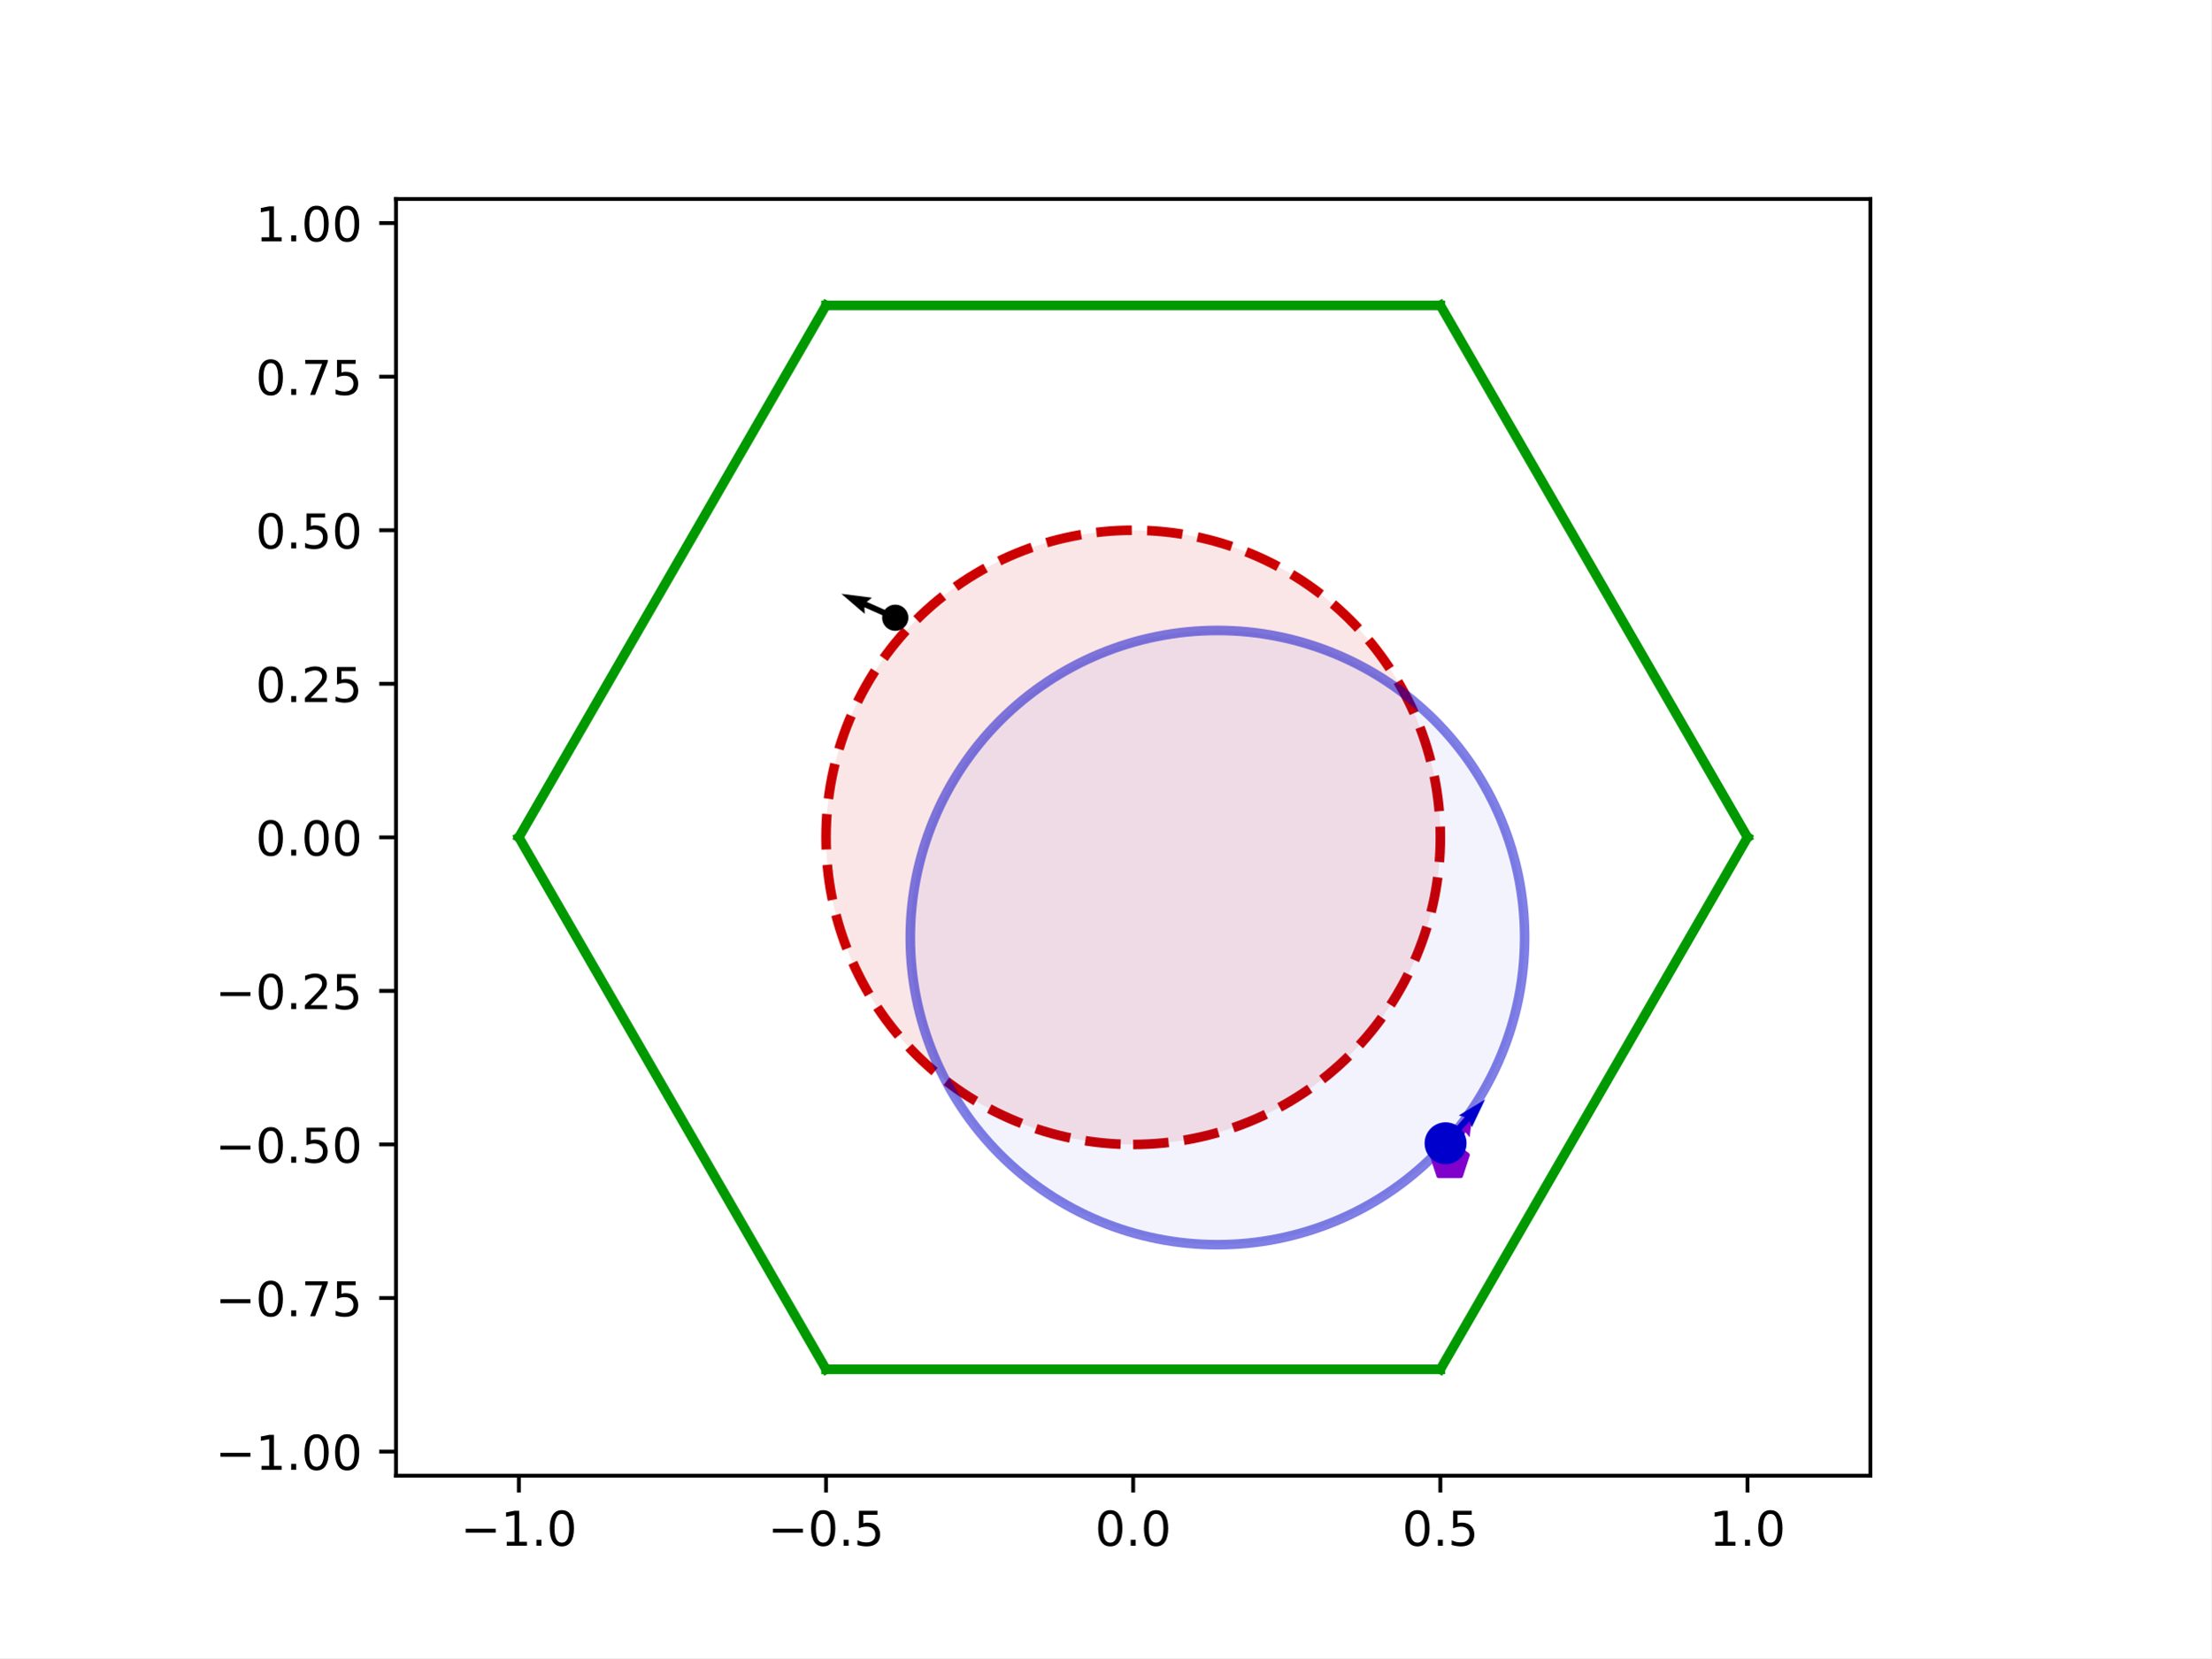
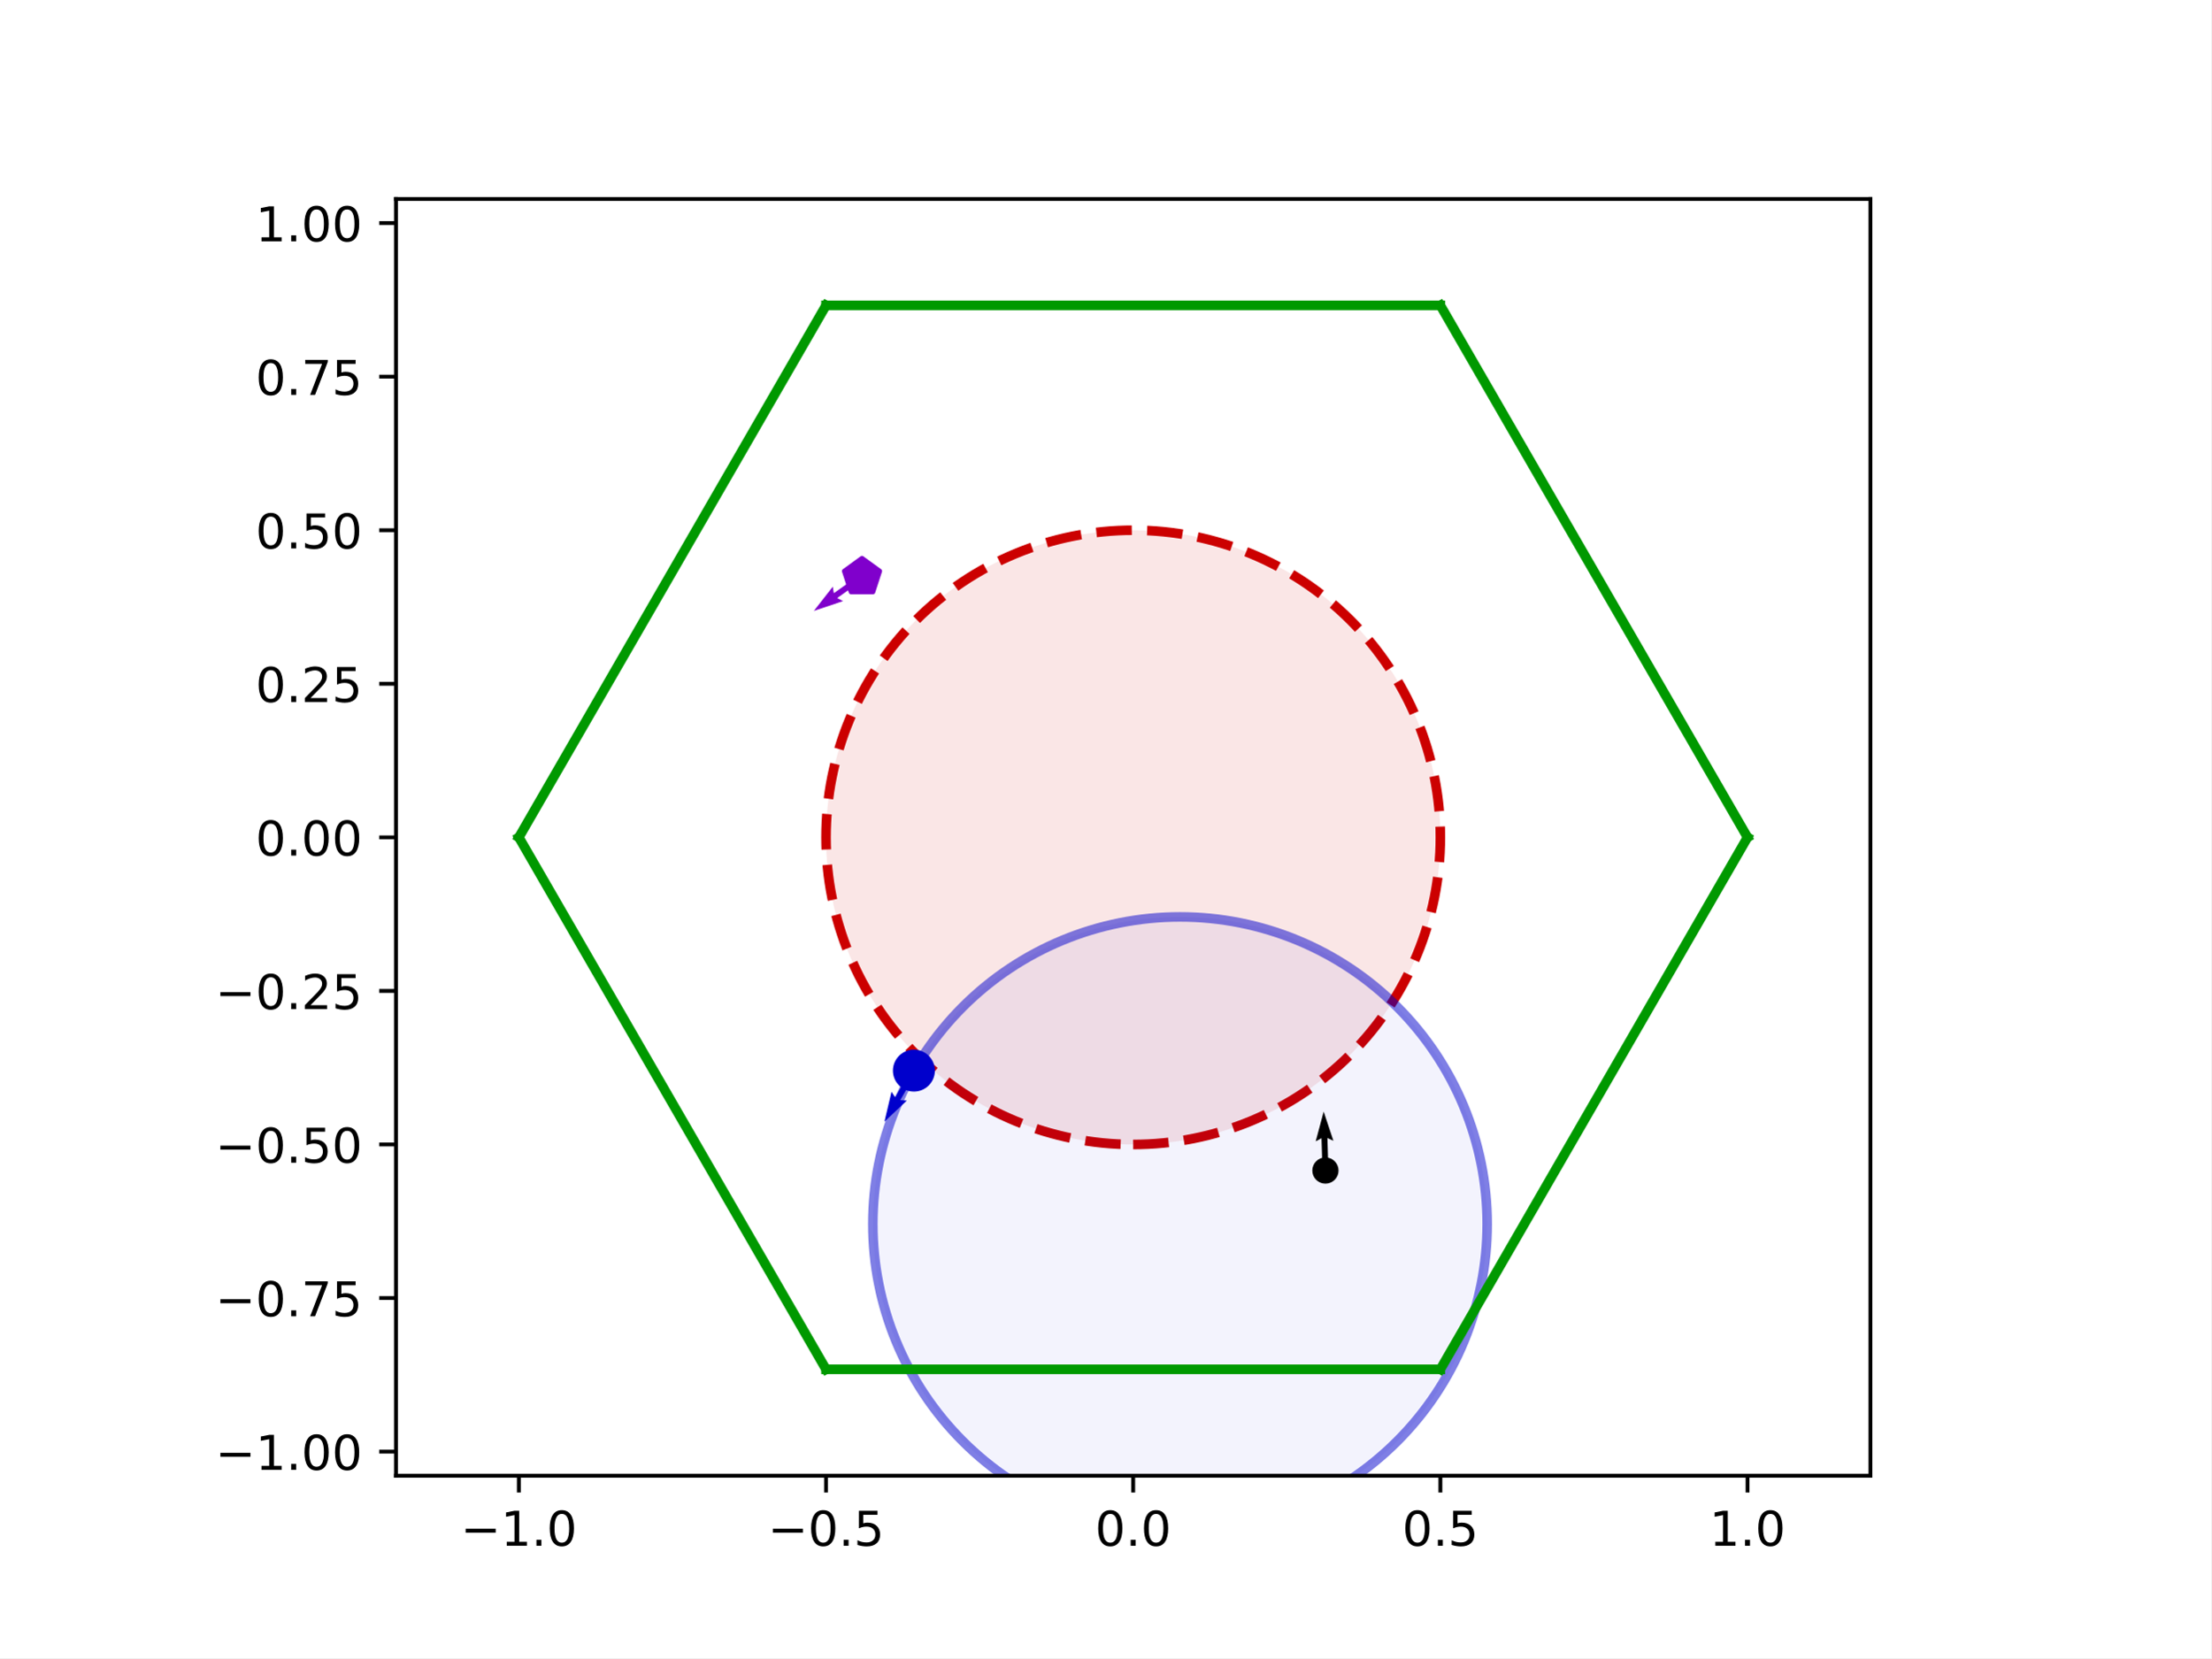
<svg xmlns="http://www.w3.org/2000/svg" xmlns:xlink="http://www.w3.org/1999/xlink" height="345.6pt" version="1.1" viewBox="0 0 460.8 345.6" width="460.8pt">
  <defs>
    <style type="text/css">
*{stroke-linecap:butt;stroke-linejoin:round;}
  </style>
  </defs>
  <g id="figure_1">
    <g id="patch_1">
      <path d="M 0 345.6  L 460.8 345.6  L 460.8 0  L 0 0  z " style="fill:#ffffff;" />
    </g>
    <g id="axes_1">
      <g id="patch_2">
        <path d="M 82.52 307.584  L 389.8 307.584  L 389.8 41.472  L 82.52 41.472  z " style="fill:#ffffff;" />
      </g>
      <g id="patch_3">
-         <path clip-path="url(#pb62a2cbf3a)" d="M 236.16 238.545  C 253.137 238.545 269.422 231.799 281.427 219.795  C 293.431 207.79 300.177 191.505 300.177 174.528  C 300.177 157.551 293.431 141.266 281.427 129.261  C 269.422 117.257 253.137 110.511 236.16 110.511  C 219.183 110.511 202.898 117.257 190.893 129.261  C 178.889 141.266 172.143 157.551 172.143 174.528  C 172.143 191.505 178.889 207.79 190.893 219.795  C 202.898 231.799 219.183 238.545 236.16 238.545  z " style="fill:#cc0000;fill-opacity:0.1;stroke:#cc0000;stroke-dasharray:7.4,3.2;stroke-dashoffset:0;stroke-linejoin:miter;stroke-width:2;" />
+         <path clip-path="url(#p586ca91d59)" d="M 236.16 238.545  C 253.137 238.545 269.422 231.799 281.427 219.795  C 293.431 207.79 300.177 191.505 300.177 174.528  C 300.177 157.551 293.431 141.266 281.427 129.261  C 269.422 117.257 253.137 110.511 236.16 110.511  C 219.183 110.511 202.898 117.257 190.893 129.261  C 178.889 141.266 172.143 157.551 172.143 174.528  C 172.143 191.505 178.889 207.79 190.893 219.795  C 202.898 231.799 219.183 238.545 236.16 238.545  z " style="fill:#cc0000;fill-opacity:0.1;stroke:#cc0000;stroke-dasharray:7.4,3.2;stroke-dashoffset:0;stroke-linejoin:miter;stroke-width:2;" />
      </g>
      <g id="patch_4">
-         <path clip-path="url(#pb62a2cbf3a)" d="M 253.723 259.437  C 270.7 259.437 286.985 252.691 298.989 240.687  C 310.994 228.682 317.74 212.397 317.74 195.42  C 317.74 178.443 310.994 162.158 298.989 150.154  C 286.985 138.149 270.7 131.403 253.723 131.403  C 236.746 131.403 220.461 138.149 208.456 150.154  C 196.451 162.158 189.706 178.443 189.706 195.42  C 189.706 212.397 196.451 228.682 208.456 240.687  C 220.461 252.691 236.746 259.437 253.723 259.437  z " style="fill:#0000cc;fill-opacity:0.05;stroke:#0000cc;stroke-linejoin:miter;stroke-opacity:0.5;stroke-width:2;" />
+         <path clip-path="url(#p586ca91d59)" d="M 245.917 319.144  C 262.895 319.144 279.179 312.399 291.184 300.394  C 303.189 288.389 309.934 272.105 309.934 255.127  C 309.934 238.15 303.189 221.865 291.184 209.861  C 279.179 197.856 262.895 191.111 245.917 191.111  C 228.94 191.111 212.655 197.856 200.651 209.861  C 188.646 221.865 181.901 238.15 181.901 255.127  C 181.901 272.105 188.646 288.389 200.651 300.394  C 212.655 312.399 228.94 319.144 245.917 319.144  z " style="fill:#0000cc;fill-opacity:0.05;stroke:#0000cc;stroke-linejoin:miter;stroke-opacity:0.5;stroke-width:2;" />
      </g>
      <g id="matplotlib.axis_1">
        <g id="xtick_1">
          <g id="line2d_1">
            <defs>
-               <path d="M 0 0  L 0 3.5  " id="mce312dd4fc" style="stroke:#000000;stroke-width:0.8;" />
-             </defs>
-             <g>
-               <use style="stroke:#000000;stroke-width:0.8;" x="108.127" xlink:href="#mce312dd4fc" y="307.584" />
+               <path d="M 0 0  L 0 3.5  " id="mc0c52b8910" style="stroke:#000000;stroke-width:0.8;" />
+             </defs>
+             <g>
+               <use style="stroke:#000000;stroke-width:0.8;" x="108.127" xlink:href="#mc0c52b8910" y="307.584" />
            </g>
          </g>
          <g id="text_1">
            <defs>
              <path d="M 10.594 35.5  L 73.188 35.5  L 73.188 27.203  L 10.594 27.203  z " id="DejaVuSans-8722" />
              <path d="M 12.406 8.297  L 28.516 8.297  L 28.516 63.922  L 10.984 60.406  L 10.984 69.391  L 28.422 72.906  L 38.281 72.906  L 38.281 8.297  L 54.391 8.297  L 54.391 0  L 12.406 0  z " id="DejaVuSans-49" />
              <path d="M 10.688 12.406  L 21 12.406  L 21 0  L 10.688 0  z " id="DejaVuSans-46" />
              <path d="M 31.781 66.406  Q 24.172 66.406 20.328 58.906  Q 16.5 51.422 16.5 36.375  Q 16.5 21.391 20.328 13.891  Q 24.172 6.391 31.781 6.391  Q 39.453 6.391 43.281 13.891  Q 47.125 21.391 47.125 36.375  Q 47.125 51.422 43.281 58.906  Q 39.453 66.406 31.781 66.406  z M 31.781 74.219  Q 44.047 74.219 50.516 64.516  Q 56.984 54.828 56.984 36.375  Q 56.984 17.969 50.516 8.266  Q 44.047 -1.422 31.781 -1.422  Q 19.531 -1.422 13.062 8.266  Q 6.594 17.969 6.594 36.375  Q 6.594 54.828 13.062 64.516  Q 19.531 74.219 31.781 74.219  z " id="DejaVuSans-48" />
            </defs>
            <g transform="translate(95.9854 322.1824)scale(0.1 -0.1)">
              <use xlink:href="#DejaVuSans-8722" />
              <use x="83.789" xlink:href="#DejaVuSans-49" />
              <use x="147.412" xlink:href="#DejaVuSans-46" />
              <use x="179.199" xlink:href="#DejaVuSans-48" />
            </g>
          </g>
        </g>
        <g id="xtick_2">
          <g id="line2d_2">
            <g>
-               <use style="stroke:#000000;stroke-width:0.8;" x="172.143" xlink:href="#mce312dd4fc" y="307.584" />
+               <use style="stroke:#000000;stroke-width:0.8;" x="172.143" xlink:href="#mc0c52b8910" y="307.584" />
            </g>
          </g>
          <g id="text_2">
            <defs>
              <path d="M 10.797 72.906  L 49.516 72.906  L 49.516 64.594  L 19.828 64.594  L 19.828 46.734  Q 21.969 47.469 24.109 47.828  Q 26.266 48.188 28.422 48.188  Q 40.625 48.188 47.75 41.5  Q 54.891 34.812 54.891 23.391  Q 54.891 11.625 47.562 5.094  Q 40.234 -1.422 26.906 -1.422  Q 22.312 -1.422 17.547 -0.641  Q 12.797 0.141 7.719 1.703  L 7.719 11.625  Q 12.109 9.234 16.797 8.062  Q 21.484 6.891 26.703 6.891  Q 35.156 6.891 40.078 11.328  Q 45.016 15.766 45.016 23.391  Q 45.016 31 40.078 35.438  Q 35.156 39.891 26.703 39.891  Q 22.75 39.891 18.812 39.016  Q 14.891 38.141 10.797 36.281  z " id="DejaVuSans-53" />
            </defs>
            <g transform="translate(160.002 322.1824)scale(0.1 -0.1)">
              <use xlink:href="#DejaVuSans-8722" />
              <use x="83.789" xlink:href="#DejaVuSans-48" />
              <use x="147.412" xlink:href="#DejaVuSans-46" />
              <use x="179.199" xlink:href="#DejaVuSans-53" />
            </g>
          </g>
        </g>
        <g id="xtick_3">
          <g id="line2d_3">
            <g>
-               <use style="stroke:#000000;stroke-width:0.8;" x="236.16" xlink:href="#mce312dd4fc" y="307.584" />
+               <use style="stroke:#000000;stroke-width:0.8;" x="236.16" xlink:href="#mc0c52b8910" y="307.584" />
            </g>
          </g>
          <g id="text_3">
            <g transform="translate(228.2084 322.1824)scale(0.1 -0.1)">
              <use xlink:href="#DejaVuSans-48" />
              <use x="63.623" xlink:href="#DejaVuSans-46" />
              <use x="95.41" xlink:href="#DejaVuSans-48" />
            </g>
          </g>
        </g>
        <g id="xtick_4">
          <g id="line2d_4">
            <g>
-               <use style="stroke:#000000;stroke-width:0.8;" x="300.177" xlink:href="#mce312dd4fc" y="307.584" />
+               <use style="stroke:#000000;stroke-width:0.8;" x="300.177" xlink:href="#mc0c52b8910" y="307.584" />
            </g>
          </g>
          <g id="text_4">
            <g transform="translate(292.225 322.1824)scale(0.1 -0.1)">
              <use xlink:href="#DejaVuSans-48" />
              <use x="63.623" xlink:href="#DejaVuSans-46" />
              <use x="95.41" xlink:href="#DejaVuSans-53" />
            </g>
          </g>
        </g>
        <g id="xtick_5">
          <g id="line2d_5">
            <g>
-               <use style="stroke:#000000;stroke-width:0.8;" x="364.193" xlink:href="#mce312dd4fc" y="307.584" />
+               <use style="stroke:#000000;stroke-width:0.8;" x="364.193" xlink:href="#mc0c52b8910" y="307.584" />
            </g>
          </g>
          <g id="text_5">
            <g transform="translate(356.2416 322.1824)scale(0.1 -0.1)">
              <use xlink:href="#DejaVuSans-49" />
              <use x="63.623" xlink:href="#DejaVuSans-46" />
              <use x="95.41" xlink:href="#DejaVuSans-48" />
            </g>
          </g>
        </g>
      </g>
      <g id="matplotlib.axis_2">
        <g id="ytick_1">
          <g id="line2d_6">
            <defs>
-               <path d="M 0 0  L -3.5 0  " id="m3d62c3d4d2" style="stroke:#000000;stroke-width:0.8;" />
-             </defs>
-             <g>
-               <use style="stroke:#000000;stroke-width:0.8;" x="82.52" xlink:href="#m3d62c3d4d2" y="302.561" />
+               <path d="M 0 0  L -3.5 0  " id="md018ccaba8" style="stroke:#000000;stroke-width:0.8;" />
+             </defs>
+             <g>
+               <use style="stroke:#000000;stroke-width:0.8;" x="82.52" xlink:href="#md018ccaba8" y="302.561" />
            </g>
          </g>
          <g id="text_6">
            <g transform="translate(44.87485 306.3604)scale(0.1 -0.1)">
              <use xlink:href="#DejaVuSans-8722" />
              <use x="83.789" xlink:href="#DejaVuSans-49" />
              <use x="147.412" xlink:href="#DejaVuSans-46" />
              <use x="179.199" xlink:href="#DejaVuSans-48" />
              <use x="242.822" xlink:href="#DejaVuSans-48" />
            </g>
          </g>
        </g>
        <g id="ytick_2">
          <g id="line2d_7">
            <g>
-               <use style="stroke:#000000;stroke-width:0.8;" x="82.52" xlink:href="#m3d62c3d4d2" y="270.553" />
+               <use style="stroke:#000000;stroke-width:0.8;" x="82.52" xlink:href="#md018ccaba8" y="270.553" />
            </g>
          </g>
          <g id="text_7">
            <defs>
              <path d="M 8.203 72.906  L 55.078 72.906  L 55.078 68.703  L 28.609 0  L 18.312 0  L 43.219 64.594  L 8.203 64.594  z " id="DejaVuSans-55" />
            </defs>
            <g transform="translate(44.87485 274.3521)scale(0.1 -0.1)">
              <use xlink:href="#DejaVuSans-8722" />
              <use x="83.789" xlink:href="#DejaVuSans-48" />
              <use x="147.412" xlink:href="#DejaVuSans-46" />
              <use x="179.199" xlink:href="#DejaVuSans-55" />
              <use x="242.822" xlink:href="#DejaVuSans-53" />
            </g>
          </g>
        </g>
        <g id="ytick_3">
          <g id="line2d_8">
            <g>
-               <use style="stroke:#000000;stroke-width:0.8;" x="82.52" xlink:href="#m3d62c3d4d2" y="238.545" />
+               <use style="stroke:#000000;stroke-width:0.8;" x="82.52" xlink:href="#md018ccaba8" y="238.545" />
            </g>
          </g>
          <g id="text_8">
            <g transform="translate(44.87485 242.3438)scale(0.1 -0.1)">
              <use xlink:href="#DejaVuSans-8722" />
              <use x="83.789" xlink:href="#DejaVuSans-48" />
              <use x="147.412" xlink:href="#DejaVuSans-46" />
              <use x="179.199" xlink:href="#DejaVuSans-53" />
              <use x="242.822" xlink:href="#DejaVuSans-48" />
            </g>
          </g>
        </g>
        <g id="ytick_4">
          <g id="line2d_9">
            <g>
-               <use style="stroke:#000000;stroke-width:0.8;" x="82.52" xlink:href="#m3d62c3d4d2" y="206.536" />
+               <use style="stroke:#000000;stroke-width:0.8;" x="82.52" xlink:href="#md018ccaba8" y="206.536" />
            </g>
          </g>
          <g id="text_9">
            <defs>
              <path d="M 19.188 8.297  L 53.609 8.297  L 53.609 0  L 7.328 0  L 7.328 8.297  Q 12.938 14.109 22.625 23.891  Q 32.328 33.688 34.812 36.531  Q 39.547 41.844 41.422 45.531  Q 43.312 49.219 43.312 52.781  Q 43.312 58.594 39.234 62.25  Q 35.156 65.922 28.609 65.922  Q 23.969 65.922 18.812 64.312  Q 13.672 62.703 7.812 59.422  L 7.812 69.391  Q 13.766 71.781 18.938 73  Q 24.125 74.219 28.422 74.219  Q 39.75 74.219 46.484 68.547  Q 53.219 62.891 53.219 53.422  Q 53.219 48.922 51.531 44.891  Q 49.859 40.875 45.406 35.406  Q 44.188 33.984 37.641 27.219  Q 31.109 20.453 19.188 8.297  z " id="DejaVuSans-50" />
            </defs>
            <g transform="translate(44.87485 210.3355)scale(0.1 -0.1)">
              <use xlink:href="#DejaVuSans-8722" />
              <use x="83.789" xlink:href="#DejaVuSans-48" />
              <use x="147.412" xlink:href="#DejaVuSans-46" />
              <use x="179.199" xlink:href="#DejaVuSans-50" />
              <use x="242.822" xlink:href="#DejaVuSans-53" />
            </g>
          </g>
        </g>
        <g id="ytick_5">
          <g id="line2d_10">
            <g>
-               <use style="stroke:#000000;stroke-width:0.8;" x="82.52" xlink:href="#m3d62c3d4d2" y="174.528" />
+               <use style="stroke:#000000;stroke-width:0.8;" x="82.52" xlink:href="#md018ccaba8" y="174.528" />
            </g>
          </g>
          <g id="text_10">
            <g transform="translate(53.25454 178.3272)scale(0.1 -0.1)">
              <use xlink:href="#DejaVuSans-48" />
              <use x="63.623" xlink:href="#DejaVuSans-46" />
              <use x="95.41" xlink:href="#DejaVuSans-48" />
              <use x="159.033" xlink:href="#DejaVuSans-48" />
            </g>
          </g>
        </g>
        <g id="ytick_6">
          <g id="line2d_11">
            <g>
-               <use style="stroke:#000000;stroke-width:0.8;" x="82.52" xlink:href="#m3d62c3d4d2" y="142.52" />
+               <use style="stroke:#000000;stroke-width:0.8;" x="82.52" xlink:href="#md018ccaba8" y="142.52" />
            </g>
          </g>
          <g id="text_11">
            <g transform="translate(53.25454 146.3189)scale(0.1 -0.1)">
              <use xlink:href="#DejaVuSans-48" />
              <use x="63.623" xlink:href="#DejaVuSans-46" />
              <use x="95.41" xlink:href="#DejaVuSans-50" />
              <use x="159.033" xlink:href="#DejaVuSans-53" />
            </g>
          </g>
        </g>
        <g id="ytick_7">
          <g id="line2d_12">
            <g>
-               <use style="stroke:#000000;stroke-width:0.8;" x="82.52" xlink:href="#m3d62c3d4d2" y="110.511" />
+               <use style="stroke:#000000;stroke-width:0.8;" x="82.52" xlink:href="#md018ccaba8" y="110.511" />
            </g>
          </g>
          <g id="text_12">
            <g transform="translate(53.25454 114.3106)scale(0.1 -0.1)">
              <use xlink:href="#DejaVuSans-48" />
              <use x="63.623" xlink:href="#DejaVuSans-46" />
              <use x="95.41" xlink:href="#DejaVuSans-53" />
              <use x="159.033" xlink:href="#DejaVuSans-48" />
            </g>
          </g>
        </g>
        <g id="ytick_8">
          <g id="line2d_13">
            <g>
-               <use style="stroke:#000000;stroke-width:0.8;" x="82.52" xlink:href="#m3d62c3d4d2" y="78.503" />
+               <use style="stroke:#000000;stroke-width:0.8;" x="82.52" xlink:href="#md018ccaba8" y="78.503" />
            </g>
          </g>
          <g id="text_13">
            <g transform="translate(53.25454 82.30232)scale(0.1 -0.1)">
              <use xlink:href="#DejaVuSans-48" />
              <use x="63.623" xlink:href="#DejaVuSans-46" />
              <use x="95.41" xlink:href="#DejaVuSans-55" />
              <use x="159.033" xlink:href="#DejaVuSans-53" />
            </g>
          </g>
        </g>
        <g id="ytick_9">
          <g id="line2d_14">
            <g>
-               <use style="stroke:#000000;stroke-width:0.8;" x="82.52" xlink:href="#m3d62c3d4d2" y="46.495" />
+               <use style="stroke:#000000;stroke-width:0.8;" x="82.52" xlink:href="#md018ccaba8" y="46.495" />
            </g>
          </g>
          <g id="text_14">
            <g transform="translate(53.25454 50.29402)scale(0.1 -0.1)">
              <use xlink:href="#DejaVuSans-49" />
              <use x="63.623" xlink:href="#DejaVuSans-46" />
              <use x="95.41" xlink:href="#DejaVuSans-48" />
              <use x="159.033" xlink:href="#DejaVuSans-48" />
            </g>
          </g>
        </g>
      </g>
      <g id="line2d_15">
-         <path clip-path="url(#pb62a2cbf3a)" d="M 300.177 63.648  L 172.143 63.648  " style="fill:none;stroke:#009900;stroke-linecap:square;stroke-width:2;" />
+         <path clip-path="url(#p586ca91d59)" d="M 300.177 63.648  L 172.143 63.648  " style="fill:none;stroke:#009900;stroke-linecap:square;stroke-width:2;" />
      </g>
      <g id="line2d_16">
-         <path clip-path="url(#pb62a2cbf3a)" d="M 172.143 63.648  L 108.127 174.528  " style="fill:none;stroke:#009900;stroke-linecap:square;stroke-width:2;" />
+         <path clip-path="url(#p586ca91d59)" d="M 172.143 63.648  L 108.127 174.528  " style="fill:none;stroke:#009900;stroke-linecap:square;stroke-width:2;" />
      </g>
      <g id="line2d_17">
-         <path clip-path="url(#pb62a2cbf3a)" d="M 108.127 174.528  L 172.143 285.408  " style="fill:none;stroke:#009900;stroke-linecap:square;stroke-width:2;" />
+         <path clip-path="url(#p586ca91d59)" d="M 108.127 174.528  L 172.143 285.408  " style="fill:none;stroke:#009900;stroke-linecap:square;stroke-width:2;" />
      </g>
      <g id="line2d_18">
-         <path clip-path="url(#pb62a2cbf3a)" d="M 172.143 285.408  L 300.177 285.408  " style="fill:none;stroke:#009900;stroke-linecap:square;stroke-width:2;" />
+         <path clip-path="url(#p586ca91d59)" d="M 172.143 285.408  L 300.177 285.408  " style="fill:none;stroke:#009900;stroke-linecap:square;stroke-width:2;" />
      </g>
      <g id="line2d_19">
-         <path clip-path="url(#pb62a2cbf3a)" d="M 300.177 285.408  L 364.193 174.528  " style="fill:none;stroke:#009900;stroke-linecap:square;stroke-width:2;" />
+         <path clip-path="url(#p586ca91d59)" d="M 300.177 285.408  L 364.193 174.528  " style="fill:none;stroke:#009900;stroke-linecap:square;stroke-width:2;" />
      </g>
      <g id="line2d_20">
-         <path clip-path="url(#pb62a2cbf3a)" d="M 364.193 174.528  L 300.177 63.648  " style="fill:none;stroke:#009900;stroke-linecap:square;stroke-width:2;" />
+         <path clip-path="url(#p586ca91d59)" d="M 364.193 174.528  L 300.177 63.648  " style="fill:none;stroke:#009900;stroke-linecap:square;stroke-width:2;" />
      </g>
      <g id="patch_5">
        <path d="M 82.52 307.584  L 82.52 41.472  " style="fill:none;stroke:#000000;stroke-linecap:square;stroke-linejoin:miter;stroke-width:0.8;" />
      </g>
      <g id="patch_6">
        <path d="M 389.8 307.584  L 389.8 41.472  " style="fill:none;stroke:#000000;stroke-linecap:square;stroke-linejoin:miter;stroke-width:0.8;" />
      </g>
      <g id="patch_7">
        <path d="M 82.52 307.584  L 389.8 307.584  " style="fill:none;stroke:#000000;stroke-linecap:square;stroke-linejoin:miter;stroke-width:0.8;" />
      </g>
      <g id="patch_8">
        <path d="M 82.52 41.472  L 389.8 41.472  " style="fill:none;stroke:#000000;stroke-linecap:square;stroke-linejoin:miter;stroke-width:0.8;" />
      </g>
      <g id="PathCollection_1">
        <defs>
-           <path d="M 0 2.236  C 0.593 2.236 1.162 2 1.581 1.581  C 2 1.162 2.236 0.593 2.236 0  C 2.236 -0.593 2 -1.162 1.581 -1.581  C 1.162 -2 0.593 -2.236 0 -2.236  C -0.593 -2.236 -1.162 -2 -1.581 -1.581  C -2 -1.162 -2.236 -0.593 -2.236 0  C -2.236 0.593 -2 1.162 -1.581 1.581  C -1.162 2 -0.593 2.236 0 2.236  z " id="md29418ae0f" style="stroke:#000000;" />
+           <path d="M 0 2.236  C 0.593 2.236 1.162 2 1.581 1.581  C 2 1.162 2.236 0.593 2.236 0  C 2.236 -0.593 2 -1.162 1.581 -1.581  C 1.162 -2 0.593 -2.236 0 -2.236  C -0.593 -2.236 -1.162 -2 -1.581 -1.581  C -2 -1.162 -2.236 -0.593 -2.236 0  C -2.236 0.593 -2 1.162 -1.581 1.581  C -1.162 2 -0.593 2.236 0 2.236  z " id="m4786983eba" style="stroke:#000000;" />
        </defs>
-         <g clip-path="url(#pb62a2cbf3a)">
-           <use style="stroke:#000000;" x="186.569" xlink:href="#md29418ae0f" y="128.753" />
+         <g clip-path="url(#p586ca91d59)">
+           <use style="stroke:#000000;" x="276.223" xlink:href="#m4786983eba" y="243.977" />
        </g>
      </g>
      <g id="Quiver_1">
-         <path clip-path="url(#pb62a2cbf3a)" d="M 186.32 129.315  L 180.141 126.572  L 180.204 127.944  L 175.335 123.766  L 181.7 124.574  L 180.64 125.448  L 186.818 128.192  L 186.32 129.315  " />
+         <path clip-path="url(#p586ca91d59)" d="M 275.609 243.995  L 275.408 237.238  L 274.197 237.889  L 275.857 231.691  L 277.883 237.779  L 276.636 237.201  L 276.837 243.959  L 275.609 243.995  " />
      </g>
      <g id="PathCollection_2">
        <defs>
-           <path d="M 0 -3.873  L -3.683 -1.197  L -2.276 3.133  L 2.276 3.133  L 3.683 -1.197  z " id="m0bbab9fdab" style="stroke:#8000cc;" />
+           <path d="M 0 -3.873  L -3.683 -1.197  L -2.276 3.133  L 2.276 3.133  L 3.683 -1.197  z " id="m4406b4e4a3" style="stroke:#8000cc;" />
        </defs>
-         <g clip-path="url(#pb62a2cbf3a)">
-           <use style="fill:#8000cc;stroke:#8000cc;" x="302.129" xlink:href="#m0bbab9fdab" y="241.935" />
+         <g clip-path="url(#p586ca91d59)">
+           <use style="fill:#8000cc;stroke:#8000cc;" x="179.64" xlink:href="#m4406b4e4a3" y="120.234" />
        </g>
      </g>
      <g id="Quiver_2">
-         <path clip-path="url(#pb62a2cbf3a)" d="M 301.566 241.689  L 304.27 235.493  L 302.898 235.565  L 307.046 230.67  L 306.277 237.04  L 305.397 235.985  L 302.692 242.18  L 301.566 241.689  " style="fill:#8000cc;" />
+         <path clip-path="url(#p586ca91d59)" d="M 179.995 120.735  L 174.476 124.639  L 175.687 125.287  L 169.605 127.33  L 173.558 122.277  L 173.766 123.635  L 179.285 119.732  L 179.995 120.735  " style="fill:#8000cc;" />
      </g>
      <g id="PathCollection_3">
        <defs>
-           <path d="M 0 3.873  C 1.027 3.873 2.012 3.465 2.739 2.739  C 3.465 2.012 3.873 1.027 3.873 0  C 3.873 -1.027 3.465 -2.012 2.739 -2.739  C 2.012 -3.465 1.027 -3.873 0 -3.873  C -1.027 -3.873 -2.012 -3.465 -2.739 -2.739  C -3.465 -2.012 -3.873 -1.027 -3.873 0  C -3.873 1.027 -3.465 2.012 -2.739 2.739  C -2.012 3.465 -1.027 3.873 0 3.873  z " id="m49312ed073" style="stroke:#0000cc;" />
+           <path d="M 0 3.873  C 1.027 3.873 2.012 3.465 2.739 2.739  C 3.465 2.012 3.873 1.027 3.873 0  C 3.873 -1.027 3.465 -2.012 2.739 -2.739  C 2.012 -3.465 1.027 -3.873 0 -3.873  C -1.027 -3.873 -2.012 -3.465 -2.739 -2.739  C -3.465 -2.012 -3.873 -1.027 -3.873 0  C -3.873 1.027 -3.465 2.012 -2.739 2.739  C -2.012 3.465 -1.027 3.873 0 3.873  z " id="m6b08111ab5" style="stroke:#0000cc;" />
        </defs>
-         <g clip-path="url(#pb62a2cbf3a)">
-           <use style="fill:#0000cc;stroke:#0000cc;" x="301.263" xlink:href="#m49312ed073" y="238.293" />
+         <g clip-path="url(#p586ca91d59)">
+           <use style="fill:#0000cc;stroke:#0000cc;" x="190.459" xlink:href="#m6b08111ab5" y="223.15" />
        </g>
      </g>
      <g id="Quiver_3">
-         <path clip-path="url(#pb62a2cbf3a)" d="M 300.806 237.881  L 305.334 232.861  L 304.009 232.494  L 309.494 229.165  L 306.748 234.964  L 306.247 233.684  L 301.719 238.705  L 300.806 237.881  " style="fill:#0000cc;" />
+         <path clip-path="url(#p586ca91d59)" d="M 190.992 223.457  L 187.615 229.313  L 188.987 229.395  L 184.32 233.798  L 185.792 227.553  L 186.55 228.699  L 189.927 222.843  L 190.992 223.457  " style="fill:#0000cc;" />
      </g>
    </g>
  </g>
  <defs>
-     <clipPath id="pb62a2cbf3a">
+     <clipPath id="p586ca91d59">
      <rect height="266.112" width="307.28" x="82.52" y="41.472" />
    </clipPath>
  </defs>
</svg>
